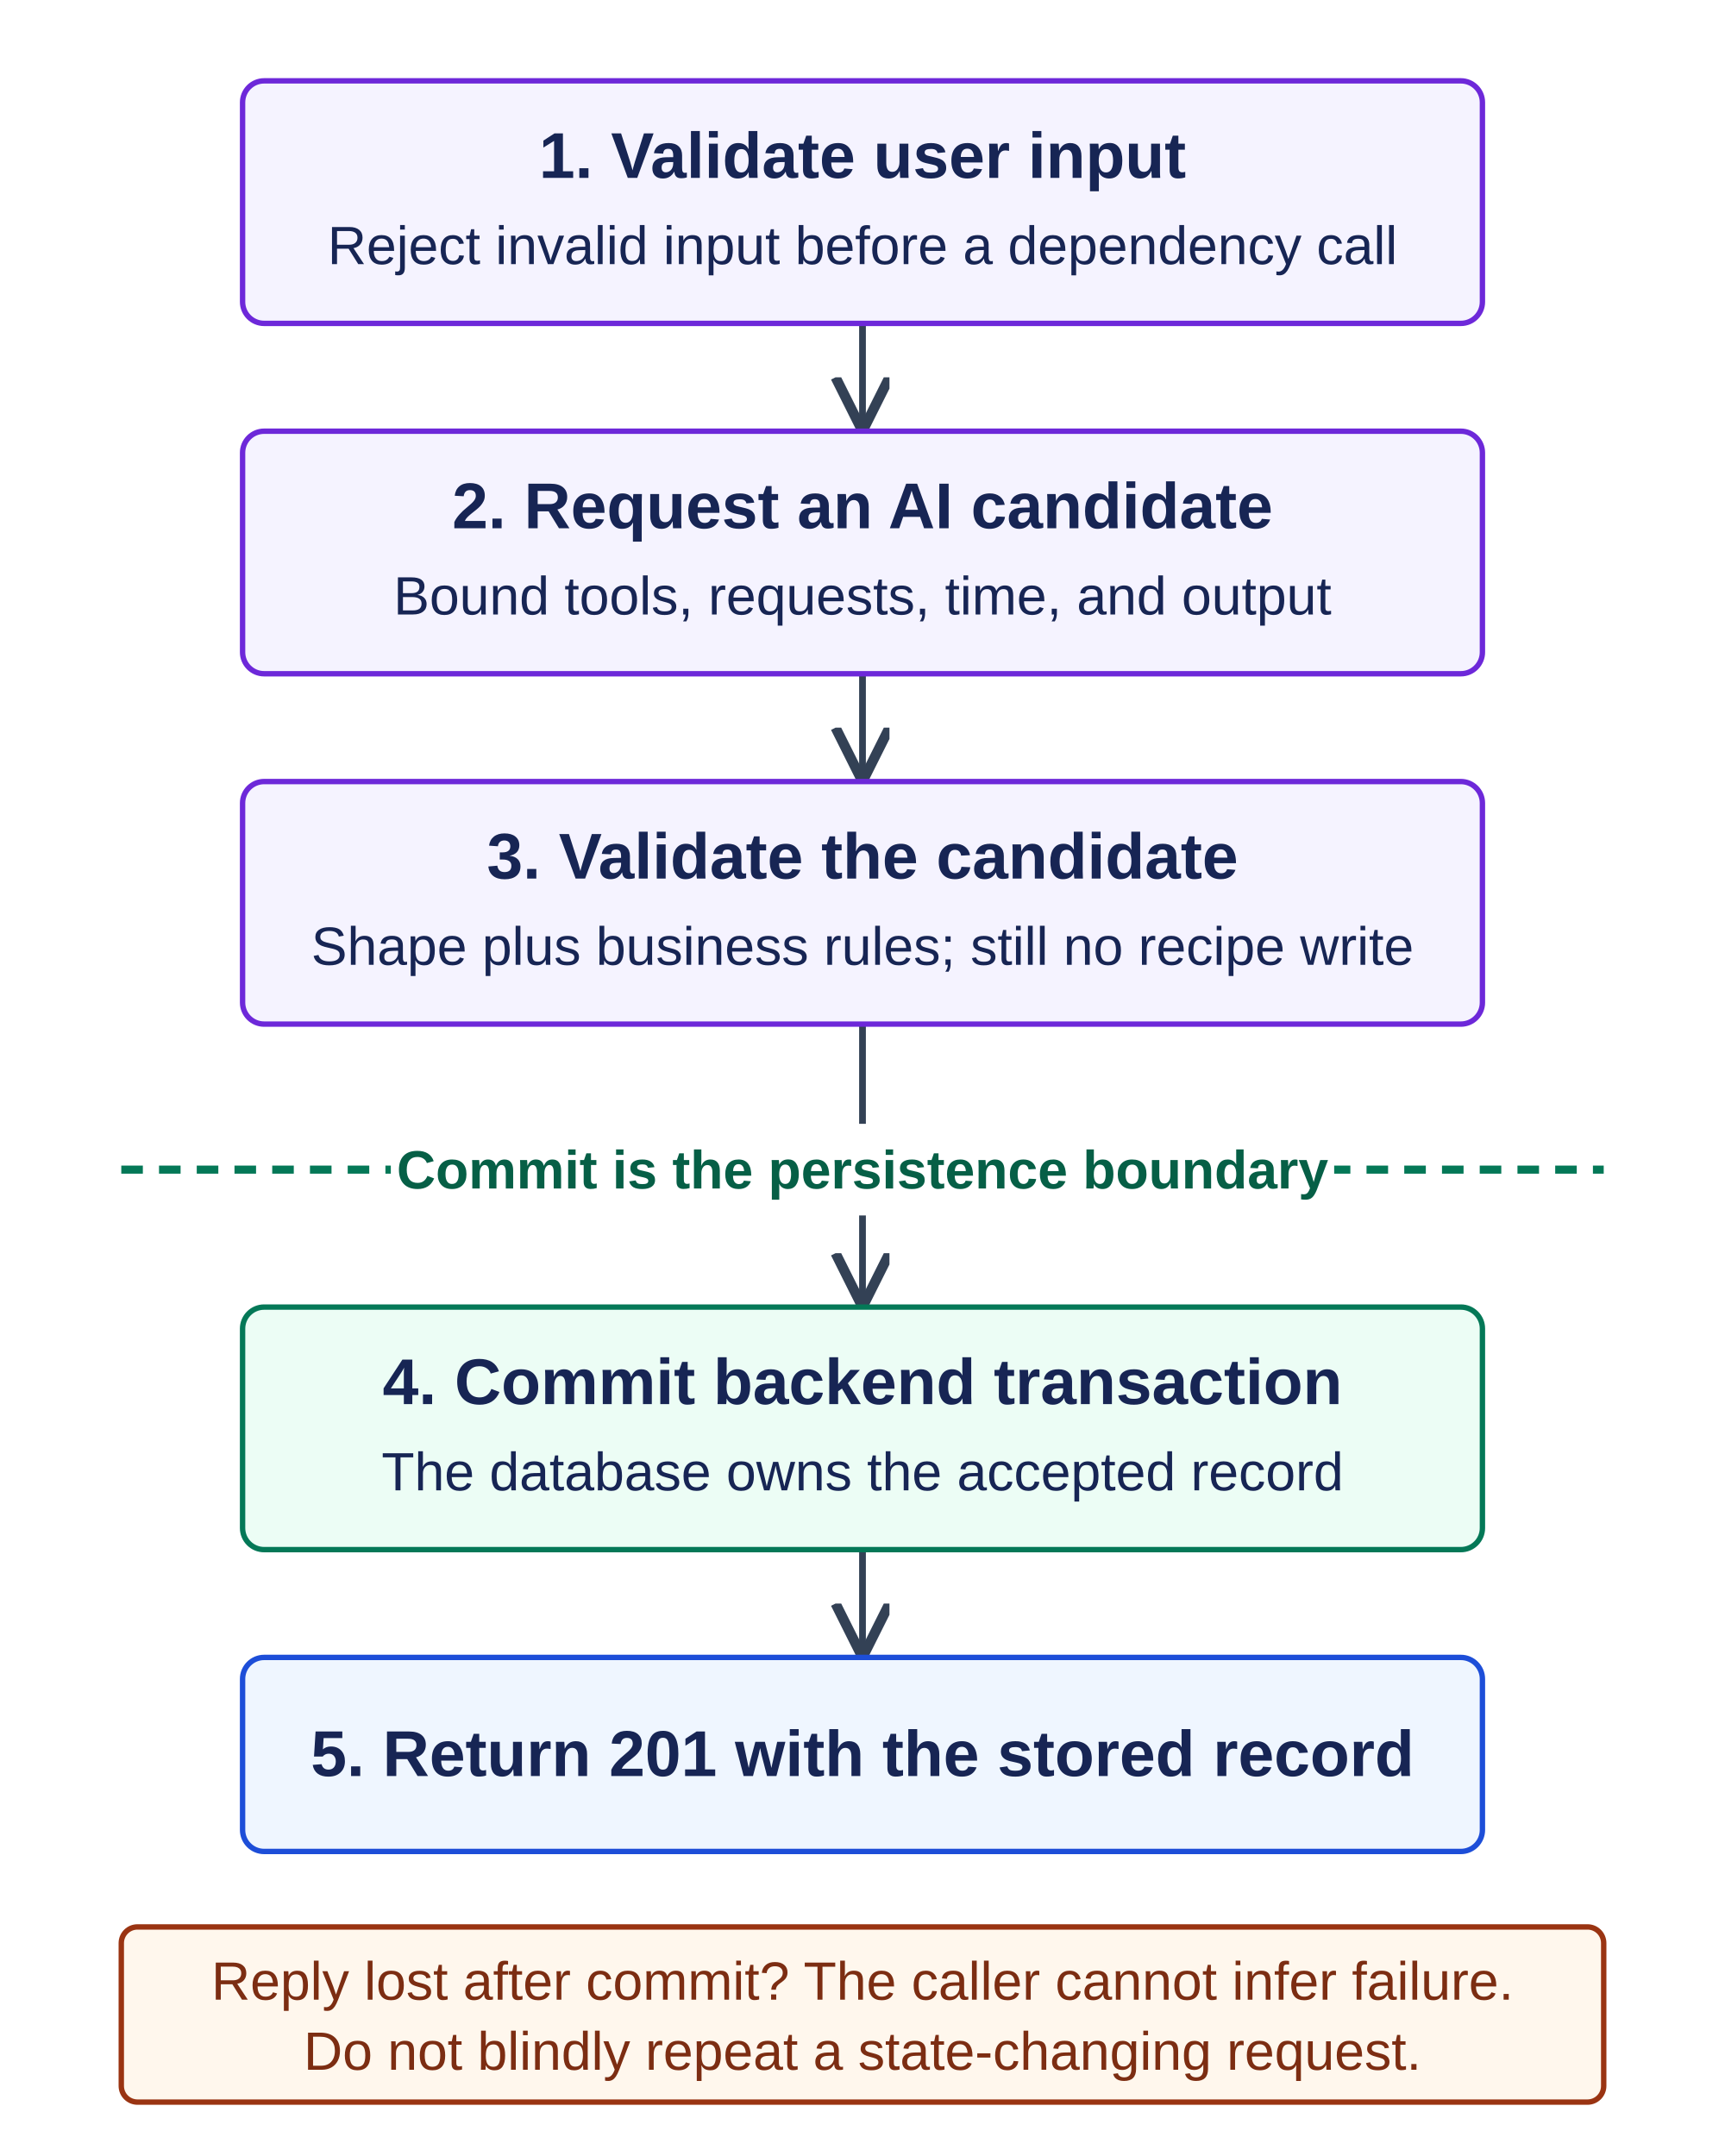
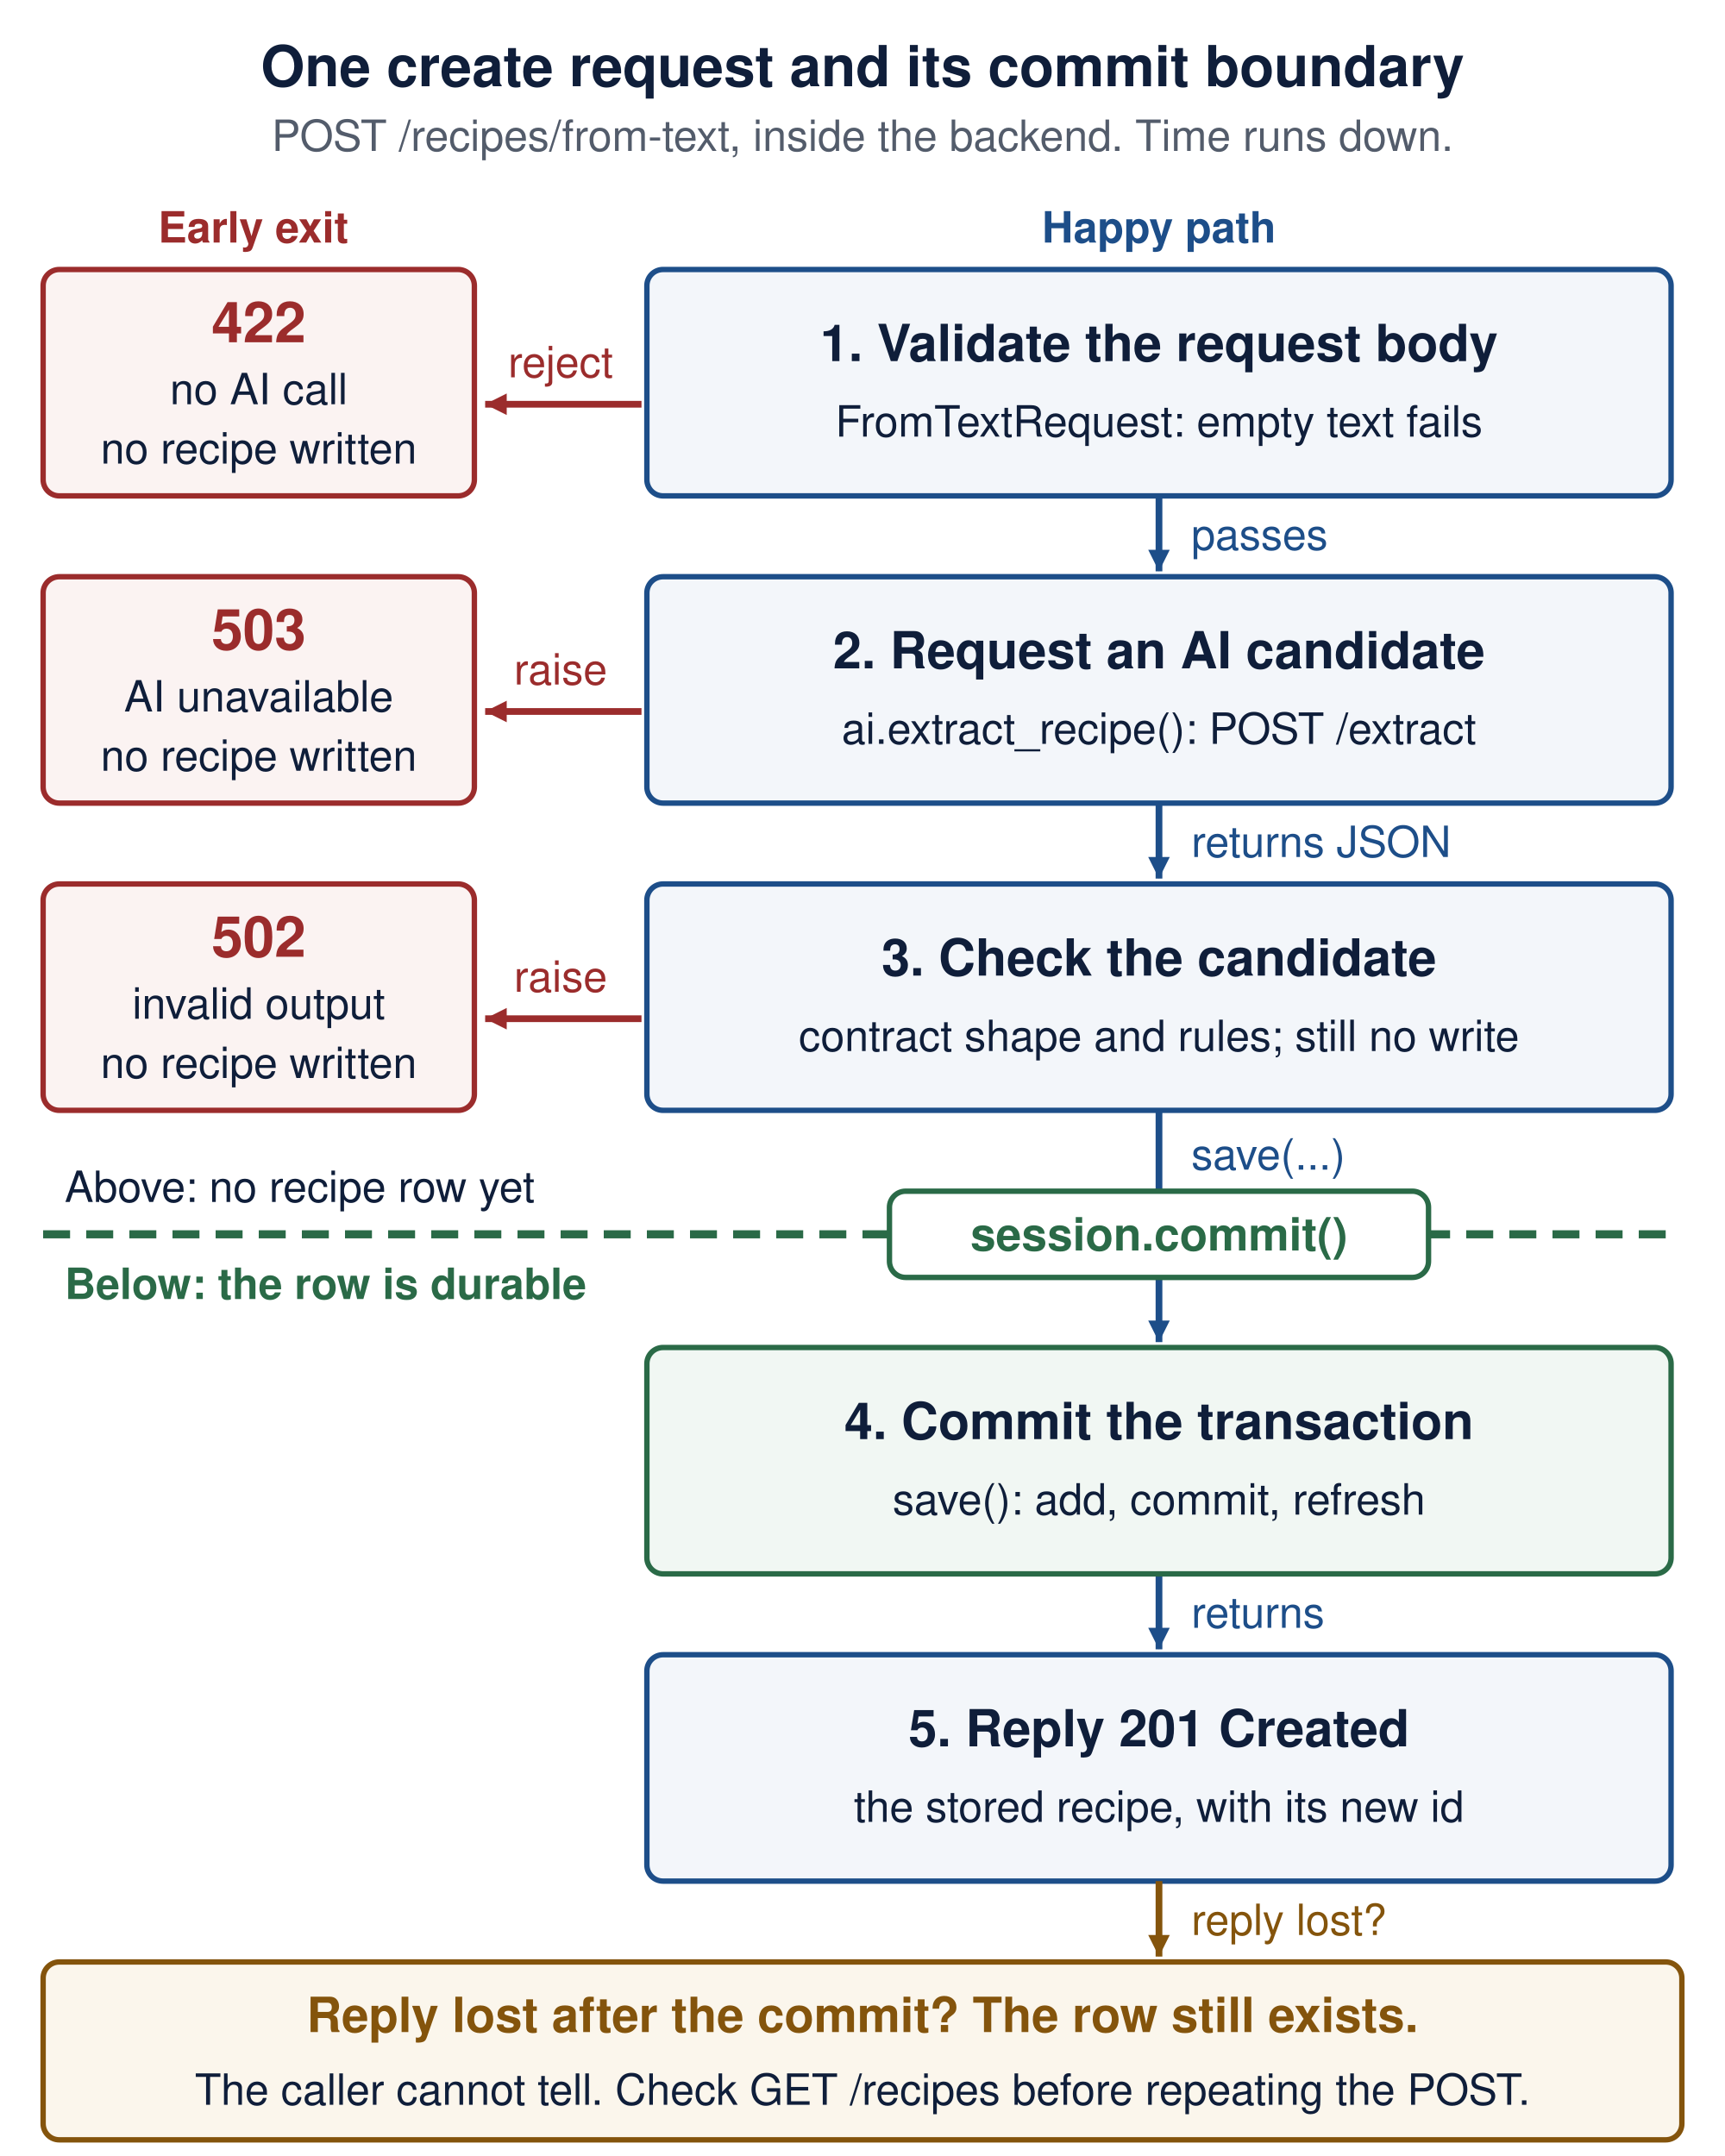
- <svg xmlns="http://www.w3.org/2000/svg" viewBox="0 0 640 800" role="img" aria-labelledby="title desc">
+ <svg xmlns="http://www.w3.org/2000/svg" viewBox="0 0 640 800" role="img" aria-labelledby="t d">
  <defs>
-     <marker id="arrow" markerWidth="9" markerHeight="9" refX="8" refY="4" orient="auto">
-       <path d="M0 0 L8 4 L0 8" fill="none" stroke="#334155" stroke-width="1.5" />
+     <marker id="an" markerWidth="10" markerHeight="10" refX="9" refY="5" orient="auto" markerUnits="userSpaceOnUse">
+       <path d="M1 1 L9 5 L1 9 Z" fill="#1d4e89" />
+     </marker>
+     <marker id="ar" markerWidth="10" markerHeight="10" refX="9" refY="5" orient="auto" markerUnits="userSpaceOnUse">
+       <path d="M1 1 L9 5 L1 9 Z" fill="#9b2c2c" />
+     </marker>
+     <marker id="ao" markerWidth="10" markerHeight="10" refX="9" refY="5" orient="auto" markerUnits="userSpaceOnUse">
+       <path d="M1 1 L9 5 L1 9 Z" fill="#84540c" />
    </marker>
  </defs>
-   <rect width="640" height="800" fill="#fff" />
-   <g font-family="Arial, Helvetica, sans-serif" fill="#172554" text-anchor="middle">
-     <g fill="none" stroke="#334155" stroke-width="2.5" marker-end="url(#arrow)">
-       <path d="M320 120 V160" />
-       <path d="M320 250 V290" />
-       <path d="M320 380 V485" />
-       <path d="M320 575 V615" />
+   <rect width="640" height="800" fill="#ffffff" />
+   <g font-family="Helvetica, Arial, 'Liberation Sans', sans-serif" fill="#0f1e3a" text-anchor="middle">
+     <text x="320" y="32" font-size="21" font-weight="700">One create request and its commit boundary</text>
+     <text x="320" y="56" font-size="16" fill="#535c6b">POST /recipes/from-text, inside the backend. Time runs down.</text>
+     <text x="94" y="90" font-size="16" font-weight="700" fill="#9b2c2c">Early exit</text>
+     <text x="430" y="90" font-size="16" font-weight="700" fill="#1d4e89">Happy path</text>
+     <g fill="#f3f6fa" stroke="#1d4e89" stroke-width="2">
+       <rect x="240" y="100" width="380" height="84" rx="6" />
+       <rect x="240" y="214" width="380" height="84" rx="6" />
+       <rect x="240" y="328" width="380" height="84" rx="6" />
    </g>
-     <g fill="#f5f3ff" stroke="#6d28d9" stroke-width="2">
-       <rect x="90" y="30" width="460" height="90" rx="8" />
-       <rect x="90" y="160" width="460" height="90" rx="8" />
-       <rect x="90" y="290" width="460" height="90" rx="8" />
+     <text x="430" y="134" font-size="19" font-weight="700">1. Validate the request body</text>
+     <text x="430" y="162" font-size="16">FromTextRequest: empty text fails</text>
+     <text x="430" y="248" font-size="19" font-weight="700">2. Request an AI candidate</text>
+     <text x="430" y="276" font-size="16">ai.extract_recipe(): POST /extract</text>
+     <text x="430" y="362" font-size="19" font-weight="700">3. Check the candidate</text>
+     <text x="430" y="390" font-size="16">contract shape and rules; still no write</text>
+     <g fill="#fbf3f2" stroke="#9b2c2c" stroke-width="2">
+       <rect x="16" y="100" width="160" height="84" rx="6" />
+       <rect x="16" y="214" width="160" height="84" rx="6" />
+       <rect x="16" y="328" width="160" height="84" rx="6" />
    </g>
-     <text x="320" y="66" font-size="24" font-weight="700">1. Validate user input</text>
-     <text x="320" y="98" font-size="20">Reject invalid input before a dependency call</text>
-     <text x="320" y="196" font-size="24" font-weight="700">2. Request an AI candidate</text>
-     <text x="320" y="228" font-size="20">Bound tools, requests, time, and output</text>
-     <text x="320" y="326" font-size="24" font-weight="700">3. Validate the candidate</text>
-     <text x="320" y="358" font-size="20">Shape plus business rules; still no recipe write</text>
-     <path d="M45 434 H595" stroke="#047857" stroke-width="3" stroke-dasharray="8 6" />
-     <rect x="145" y="417" width="350" height="34" fill="#fff" />
-     <text x="320" y="441" font-size="20" fill="#065f46" font-weight="700">Commit is the persistence boundary</text>
-     <rect x="90" y="485" width="460" height="90" rx="8" fill="#ecfdf5" stroke="#047857" stroke-width="2" />
-     <text x="320" y="521" font-size="24" font-weight="700">4. Commit backend transaction</text>
-     <text x="320" y="553" font-size="20">The database owns the accepted record</text>
-     <rect x="90" y="615" width="460" height="72" rx="8" fill="#eff6ff" stroke="#1d4ed8" stroke-width="2" />
-     <text x="320" y="659" font-size="24" font-weight="700">5. Return 201 with the stored record</text>
-     <rect x="45" y="715" width="550" height="65" rx="6" fill="#fff7ed" stroke="#9a3412" stroke-width="2" />
-     <text x="320" y="742" font-size="20" fill="#7c2d12">Reply lost after commit? The caller cannot infer failure.</text>
-     <text x="320" y="768" font-size="20" fill="#7c2d12">Do not blindly repeat a state-changing request.</text>
+     <g font-size="16">
+       <text x="96" y="127" font-size="21" font-weight="700" fill="#9b2c2c">422</text>
+       <text x="96" y="150">no AI call</text>
+       <text x="96" y="172">no recipe written</text>
+       <text x="96" y="241" font-size="21" font-weight="700" fill="#9b2c2c">503</text>
+       <text x="96" y="264">AI unavailable</text>
+       <text x="96" y="286">no recipe written</text>
+       <text x="96" y="355" font-size="21" font-weight="700" fill="#9b2c2c">502</text>
+       <text x="96" y="378">invalid output</text>
+       <text x="96" y="400">no recipe written</text>
+     </g>
+     <g fill="none" stroke="#9b2c2c" stroke-width="2.5" marker-end="url(#ar)">
+       <path d="M238 150 H180" />
+       <path d="M238 264 H180" />
+       <path d="M238 378 H180" />
+     </g>
+     <g font-size="16" fill="#9b2c2c">
+       <text x="208" y="140">reject</text>
+       <text x="208" y="254">raise</text>
+       <text x="208" y="368">raise</text>
+     </g>
+     <g fill="none" stroke="#1d4e89" stroke-width="2.5" marker-end="url(#an)">
+       <path d="M430 184 V212" />
+       <path d="M430 298 V326" />
+       <path d="M430 412 V498" />
+       <path d="M430 584 V612" />
+     </g>
+     <g font-size="16" fill="#1d4e89" text-anchor="start">
+       <text x="442" y="204">passes</text>
+       <text x="442" y="318">returns JSON</text>
+       <text x="442" y="434">save(...)</text>
+       <text x="442" y="604">returns</text>
+     </g>
+     <path d="M16 458 H624" stroke="#2a6a47" stroke-width="3" stroke-dasharray="10 6" />
+     <rect x="330" y="442" width="200" height="32" rx="6" fill="#ffffff" stroke="#2a6a47" stroke-width="2" />
+     <text x="430" y="464" font-size="17" font-weight="700" fill="#2a6a47">session.commit()</text>
+     <g font-size="16" text-anchor="start">
+       <text x="24" y="446">Above: no recipe row yet</text>
+       <text x="24" y="482" font-weight="700" fill="#2a6a47">Below: the row is durable</text>
+     </g>
+     <rect x="240" y="500" width="380" height="84" rx="6" fill="#f1f7f3" stroke="#2a6a47" stroke-width="2" />
+     <text x="430" y="534" font-size="19" font-weight="700">4. Commit the transaction</text>
+     <text x="430" y="562" font-size="16">save(): add, commit, refresh</text>
+     <rect x="240" y="614" width="380" height="84" rx="6" fill="#f3f6fa" stroke="#1d4e89" stroke-width="2" />
+     <text x="430" y="648" font-size="19" font-weight="700">5. Reply 201 Created</text>
+     <text x="430" y="676" font-size="16">the stored recipe, with its new id</text>
+     <path d="M430 698 V726" fill="none" stroke="#84540c" stroke-width="2.5" marker-end="url(#ao)" />
+     <text x="442" y="718" font-size="16" fill="#84540c" text-anchor="start">reply lost?</text>
+     <rect x="16" y="728" width="608" height="66" rx="6" fill="#fbf6ec" stroke="#84540c" stroke-width="2" />
+     <text x="320" y="754" font-size="18" font-weight="700" fill="#84540c">Reply lost after the commit? The row still exists.</text>
+     <text x="320" y="781" font-size="16">The caller cannot tell. Check GET /recipes before repeating the POST.</text>
  </g>
</svg>
